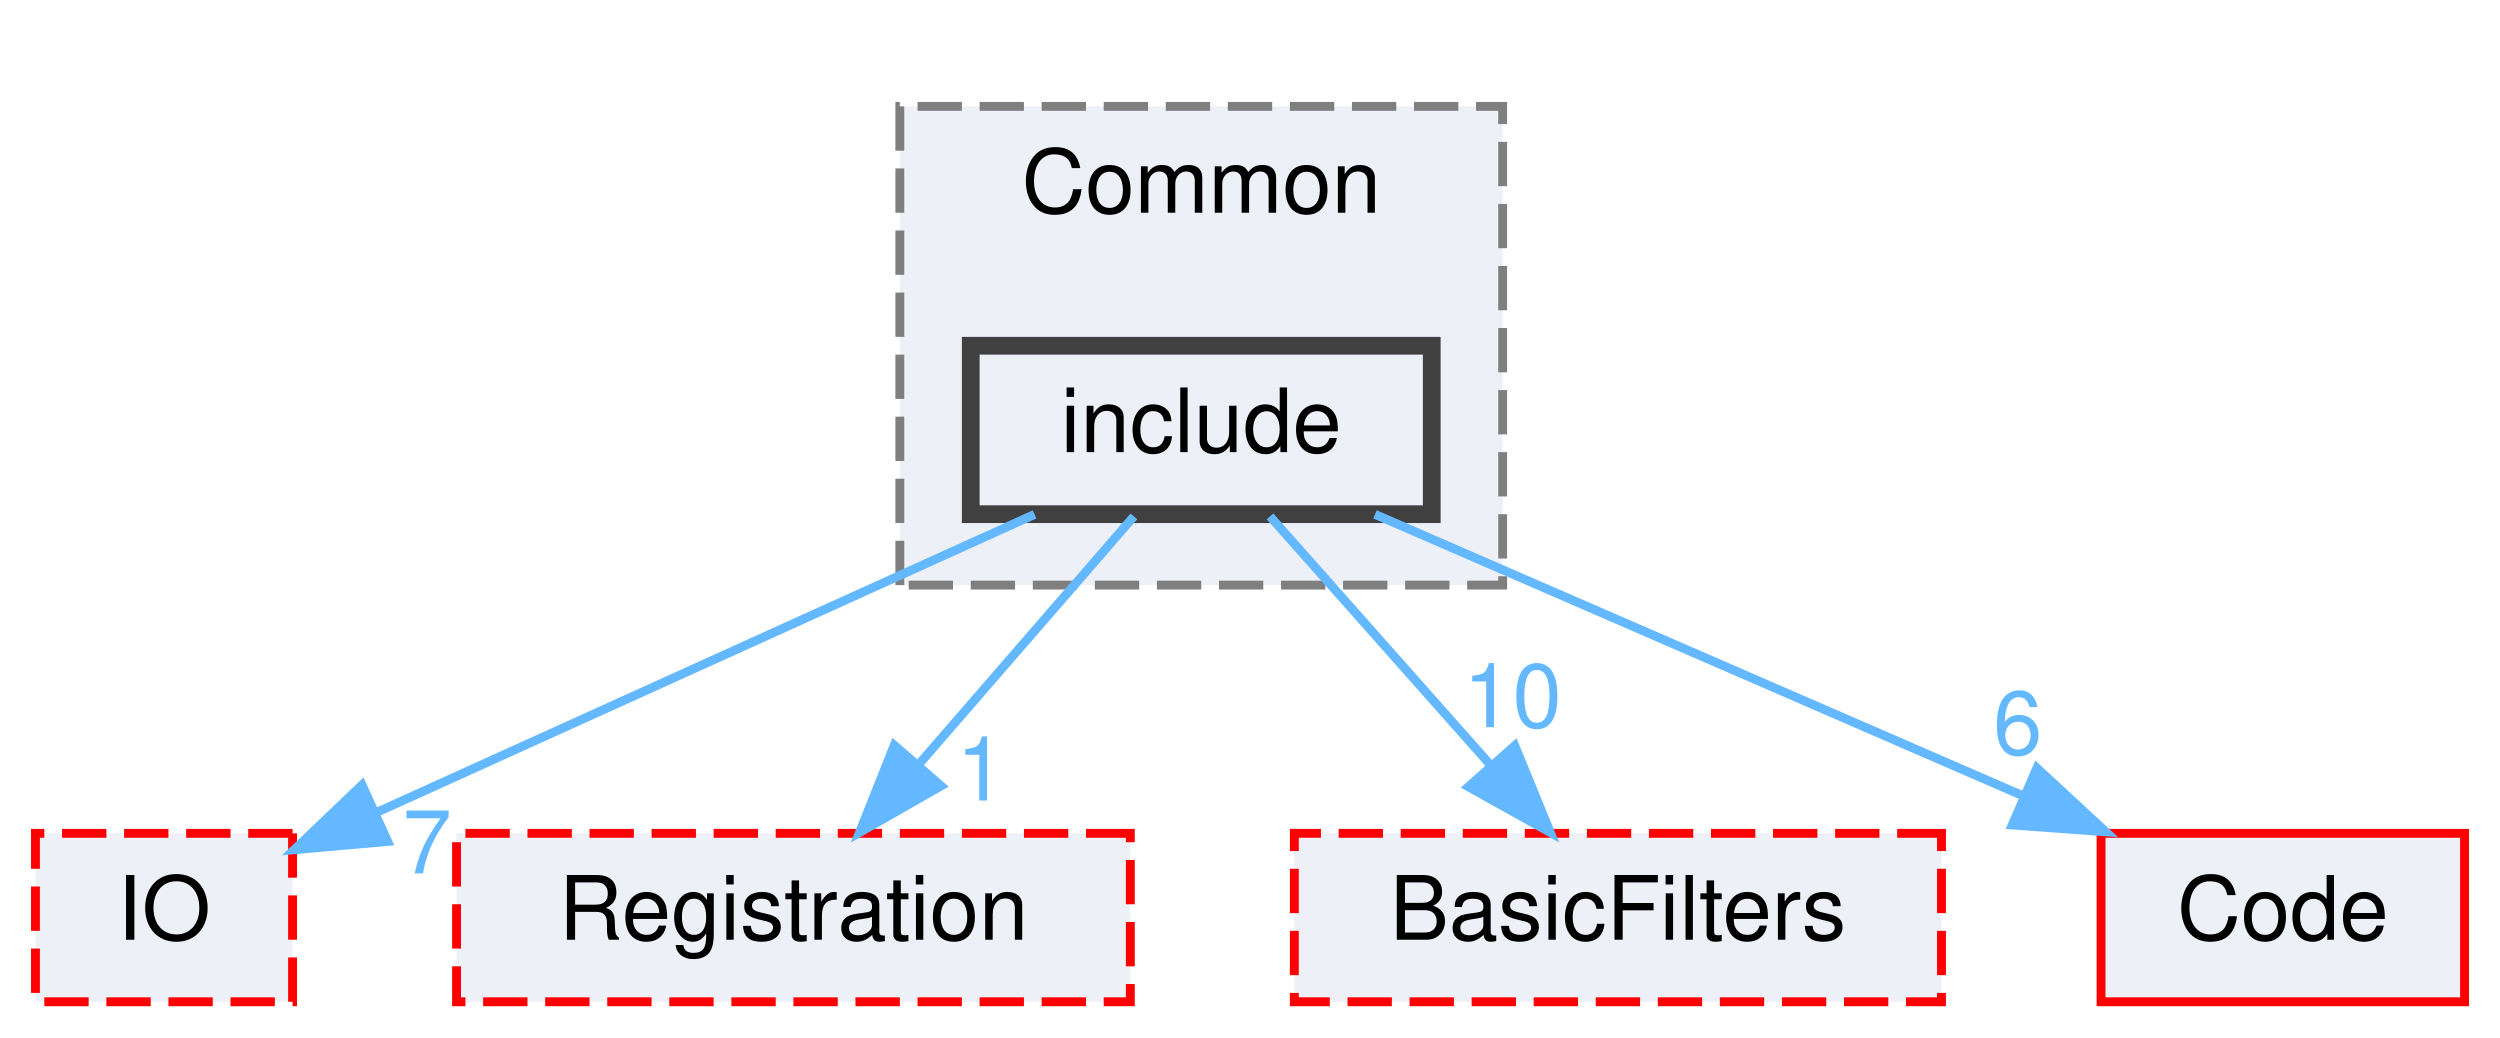
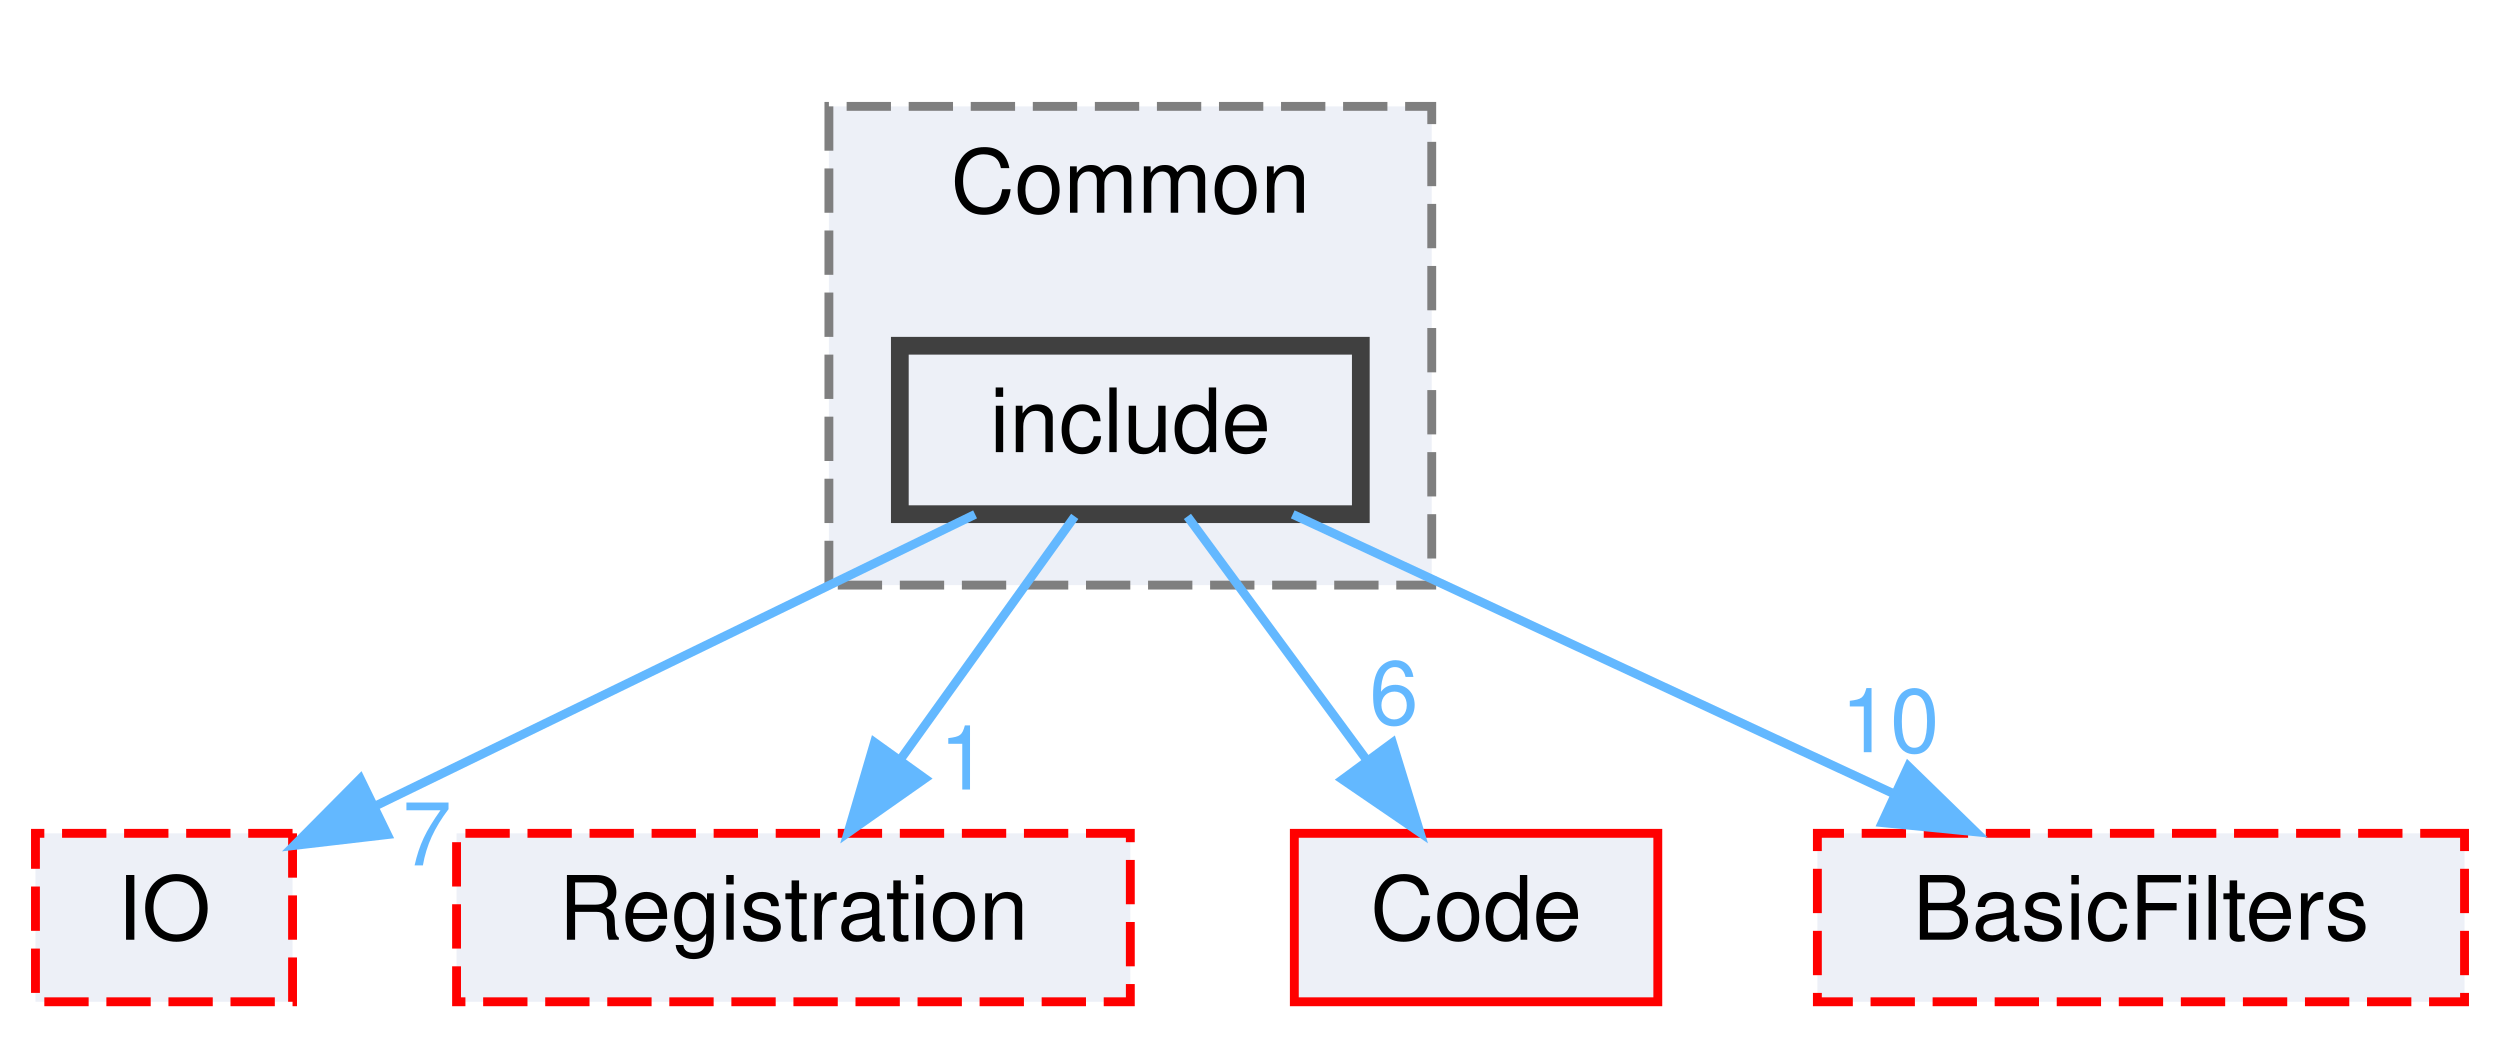
<svg xmlns="http://www.w3.org/2000/svg" xmlns:xlink="http://www.w3.org/1999/xlink" width="282pt" height="117pt" viewBox="0.00 0.00 282.00 117.00">
  <g id="graph0" class="graph" transform="scale(1 1) rotate(0) translate(4 113)">
    <g id="clust1" class="cluster">
      <g id="a_clust1">
        <a xlink:href="dir_1ba33b307118a85c0794d13b60d0caea.html" target="_top" xlink:title="Common">
-           <polygon fill="#edf0f7" stroke="#7f7f7f" stroke-dasharray="5,2" points="97.5,-47 97.5,-101 165.5,-101 165.5,-47 97.5,-47" />
-           <text text-anchor="middle" x="131.5" y="-89" font-family="Helvetica,sans-Serif" font-size="10.00">Common</text>
+           <polygon fill="#edf0f7" stroke="#7f7f7f" stroke-dasharray="5,2" points="89.5,-47 89.5,-101 157.5,-101 157.5,-47 89.5,-47" />
+           <text text-anchor="middle" x="123.5" y="-89" font-family="Helvetica,sans-Serif" font-size="10.00">Common</text>
        </a>
      </g>
    </g>
    <g id="node1" class="node">
      <g id="a_node1">
        <a xlink:href="dir_ab715d7520ac64fdeaa3063399f39ed8.html" target="_top" xlink:title="include">
-           <polygon fill="#edf0f7" stroke="#404040" stroke-width="2" points="157.5,-74 105.5,-74 105.5,-55 157.5,-55 157.5,-74" />
-           <text text-anchor="middle" x="131.5" y="-62" font-family="Helvetica,sans-Serif" font-size="10.00">include</text>
+           <polygon fill="#edf0f7" stroke="#404040" stroke-width="2" points="149.5,-74 97.5,-74 97.5,-55 149.5,-55 149.5,-74" />
+           <text text-anchor="middle" x="123.5" y="-62" font-family="Helvetica,sans-Serif" font-size="10.00">include</text>
        </a>
      </g>
    </g>
    <g id="node2" class="node">
      <g id="a_node2">
        <a xlink:href="dir_2a34bf78513aea0df2e2c3d4af0cd38f.html" target="_top" xlink:title="IO">
          <polygon fill="#edf0f7" stroke="red" stroke-dasharray="5,2" points="29,-19 0,-19 0,0 29,0 29,-19" />
          <text text-anchor="middle" x="14.5" y="-7" font-family="Helvetica,sans-Serif" font-size="10.00">IO</text>
        </a>
      </g>
    </g>
    <g id="edge1" class="edge">
      <g id="a_edge1">
        <a xlink:href="dir_000016_000022.html" target="_top">
-           <path fill="none" stroke="#63b8ff" d="M112.7,-54.98C92.54,-45.85 60.45,-31.32 38.48,-21.36" />
-           <polygon fill="#63b8ff" stroke="#63b8ff" points="39.73,-18.09 29.18,-17.15 36.84,-24.46 39.73,-18.09" />
+           <path fill="none" stroke="#63b8ff" d="M105.99,-54.98C87.68,-46.08 58.83,-32.05 38.43,-22.13" />
+           <polygon fill="#63b8ff" stroke="#63b8ff" points="39.7,-18.86 29.17,-17.63 36.64,-25.16 39.7,-18.86" />
        </a>
      </g>
      <g id="a_edge1-headlabel">
        <a xlink:href="dir_000016_000022.html" target="_top" xlink:title="7">
-           <text text-anchor="middle" x="44.18" y="-14.48" font-family="Helvetica,sans-Serif" font-size="10.00" fill="#63b8ff">7</text>
+           <text text-anchor="middle" x="44.17" y="-15.38" font-family="Helvetica,sans-Serif" font-size="10.00" fill="#63b8ff">7</text>
        </a>
      </g>
    </g>
    <g id="node3" class="node">
      <g id="a_node3">
        <a xlink:href="dir_38d004fcec24276f2c541b703d786171.html" target="_top" xlink:title="Registration">
          <polygon fill="#edf0f7" stroke="red" stroke-dasharray="5,2" points="123.5,-19 47.5,-19 47.5,0 123.5,0 123.5,-19" />
          <text text-anchor="middle" x="85.5" y="-7" font-family="Helvetica,sans-Serif" font-size="10.00">Registration</text>
        </a>
      </g>
    </g>
    <g id="edge2" class="edge">
      <g id="a_edge2">
        <a xlink:href="dir_000016_000026.html" target="_top">
-           <path fill="none" stroke="#63b8ff" d="M123.9,-54.75C117.34,-47.18 107.68,-36.05 99.69,-26.84" />
-           <polygon fill="#63b8ff" stroke="#63b8ff" points="102.15,-24.35 92.95,-19.09 96.87,-28.94 102.15,-24.35" />
+           <path fill="none" stroke="#63b8ff" d="M117.23,-54.75C111.91,-47.34 104.14,-36.5 97.62,-27.41" />
+           <polygon fill="#63b8ff" stroke="#63b8ff" points="100.33,-25.18 91.66,-19.09 94.64,-29.26 100.33,-25.18" />
        </a>
      </g>
      <g id="a_edge2-headlabel">
        <a xlink:href="dir_000016_000026.html" target="_top" xlink:title="1">
-           <text text-anchor="middle" x="106.65" y="-22.7" font-family="Helvetica,sans-Serif" font-size="10.00" fill="#63b8ff">1</text>
+           <text text-anchor="middle" x="104.73" y="-23.94" font-family="Helvetica,sans-Serif" font-size="10.00" fill="#63b8ff">1</text>
        </a>
      </g>
    </g>
    <g id="node4" class="node">
      <g id="a_node4">
-         <a xlink:href="dir_dbb0507b3639155bebaec74fe5b3f957.html" target="_top" xlink:title="BasicFilters">
-           <polygon fill="#edf0f7" stroke="red" stroke-dasharray="5,2" points="215,-19 142,-19 142,0 215,0 215,-19" />
-           <text text-anchor="middle" x="178.5" y="-7" font-family="Helvetica,sans-Serif" font-size="10.00">BasicFilters</text>
+         <a xlink:href="dir_5390c1a67f3a58a026e8fb9170ef3d49.html" target="_top" xlink:title="Code">
+           <polygon fill="#edf0f7" stroke="red" points="183,-19 142,-19 142,0 183,0 183,-19" />
+           <text text-anchor="middle" x="162.5" y="-7" font-family="Helvetica,sans-Serif" font-size="10.00">Code</text>
        </a>
      </g>
    </g>
    <g id="edge3" class="edge">
      <g id="a_edge3">
-         <a xlink:href="dir_000016_000001.html" target="_top">
-           <path fill="none" stroke="#63b8ff" d="M139.26,-54.75C145.97,-47.18 155.84,-36.05 164.01,-26.84" />
-           <polygon fill="#63b8ff" stroke="#63b8ff" points="166.87,-28.89 170.88,-19.09 161.63,-24.25 166.87,-28.89" />
+         <a xlink:href="dir_000016_000003.html" target="_top">
+           <path fill="none" stroke="#63b8ff" d="M129.94,-54.75C135.39,-47.34 143.36,-36.5 150.06,-27.41" />
+           <polygon fill="#63b8ff" stroke="#63b8ff" points="153.07,-29.22 156.18,-19.09 147.43,-25.07 153.07,-29.22" />
        </a>
      </g>
      <g id="a_edge3-headlabel">
-         <a xlink:href="dir_000016_000001.html" target="_top" xlink:title="10">
-           <text text-anchor="middle" x="166.61" y="-30.97" font-family="Helvetica,sans-Serif" font-size="10.00" fill="#63b8ff">10</text>
+         <a xlink:href="dir_000016_000003.html" target="_top" xlink:title="6">
+           <text text-anchor="middle" x="153.23" y="-31.3" font-family="Helvetica,sans-Serif" font-size="10.00" fill="#63b8ff">6</text>
        </a>
      </g>
    </g>
    <g id="node5" class="node">
      <g id="a_node5">
-         <a xlink:href="dir_f39368514e927ff3df32776217a2e927.html" target="_top" xlink:title="Code">
-           <polygon fill="#edf0f7" stroke="red" points="274,-19 233,-19 233,0 274,0 274,-19" />
-           <text text-anchor="middle" x="253.5" y="-7" font-family="Helvetica,sans-Serif" font-size="10.00">Code</text>
+         <a xlink:href="dir_dbb0507b3639155bebaec74fe5b3f957.html" target="_top" xlink:title="BasicFilters">
+           <polygon fill="#edf0f7" stroke="red" stroke-dasharray="5,2" points="274,-19 201,-19 201,0 274,0 274,-19" />
+           <text text-anchor="middle" x="237.5" y="-7" font-family="Helvetica,sans-Serif" font-size="10.00">BasicFilters</text>
        </a>
      </g>
    </g>
    <g id="edge4" class="edge">
      <g id="a_edge4">
-         <a xlink:href="dir_000016_000003.html" target="_top">
-           <path fill="none" stroke="#63b8ff" d="M151.1,-54.98C170.82,-46.42 201.45,-33.11 224.08,-23.28" />
-           <polygon fill="#63b8ff" stroke="#63b8ff" points="225.76,-26.37 233.54,-19.17 222.98,-19.94 225.76,-26.37" />
+         <a xlink:href="dir_000016_000001.html" target="_top">
+           <path fill="none" stroke="#63b8ff" d="M141.82,-54.98C160.16,-46.46 188.61,-33.23 209.73,-23.41" />
+           <polygon fill="#63b8ff" stroke="#63b8ff" points="211.26,-26.56 218.85,-19.17 208.31,-20.21 211.26,-26.56" />
        </a>
      </g>
      <g id="a_edge4-headlabel">
-         <a xlink:href="dir_000016_000003.html" target="_top" xlink:title="6">
-           <text text-anchor="middle" x="223.6" y="-27.9" font-family="Helvetica,sans-Serif" font-size="10.00" fill="#63b8ff">6</text>
+         <a xlink:href="dir_000016_000001.html" target="_top" xlink:title="10">
+           <text text-anchor="middle" x="209.2" y="-28.15" font-family="Helvetica,sans-Serif" font-size="10.00" fill="#63b8ff">10</text>
        </a>
      </g>
    </g>
  </g>
</svg>
